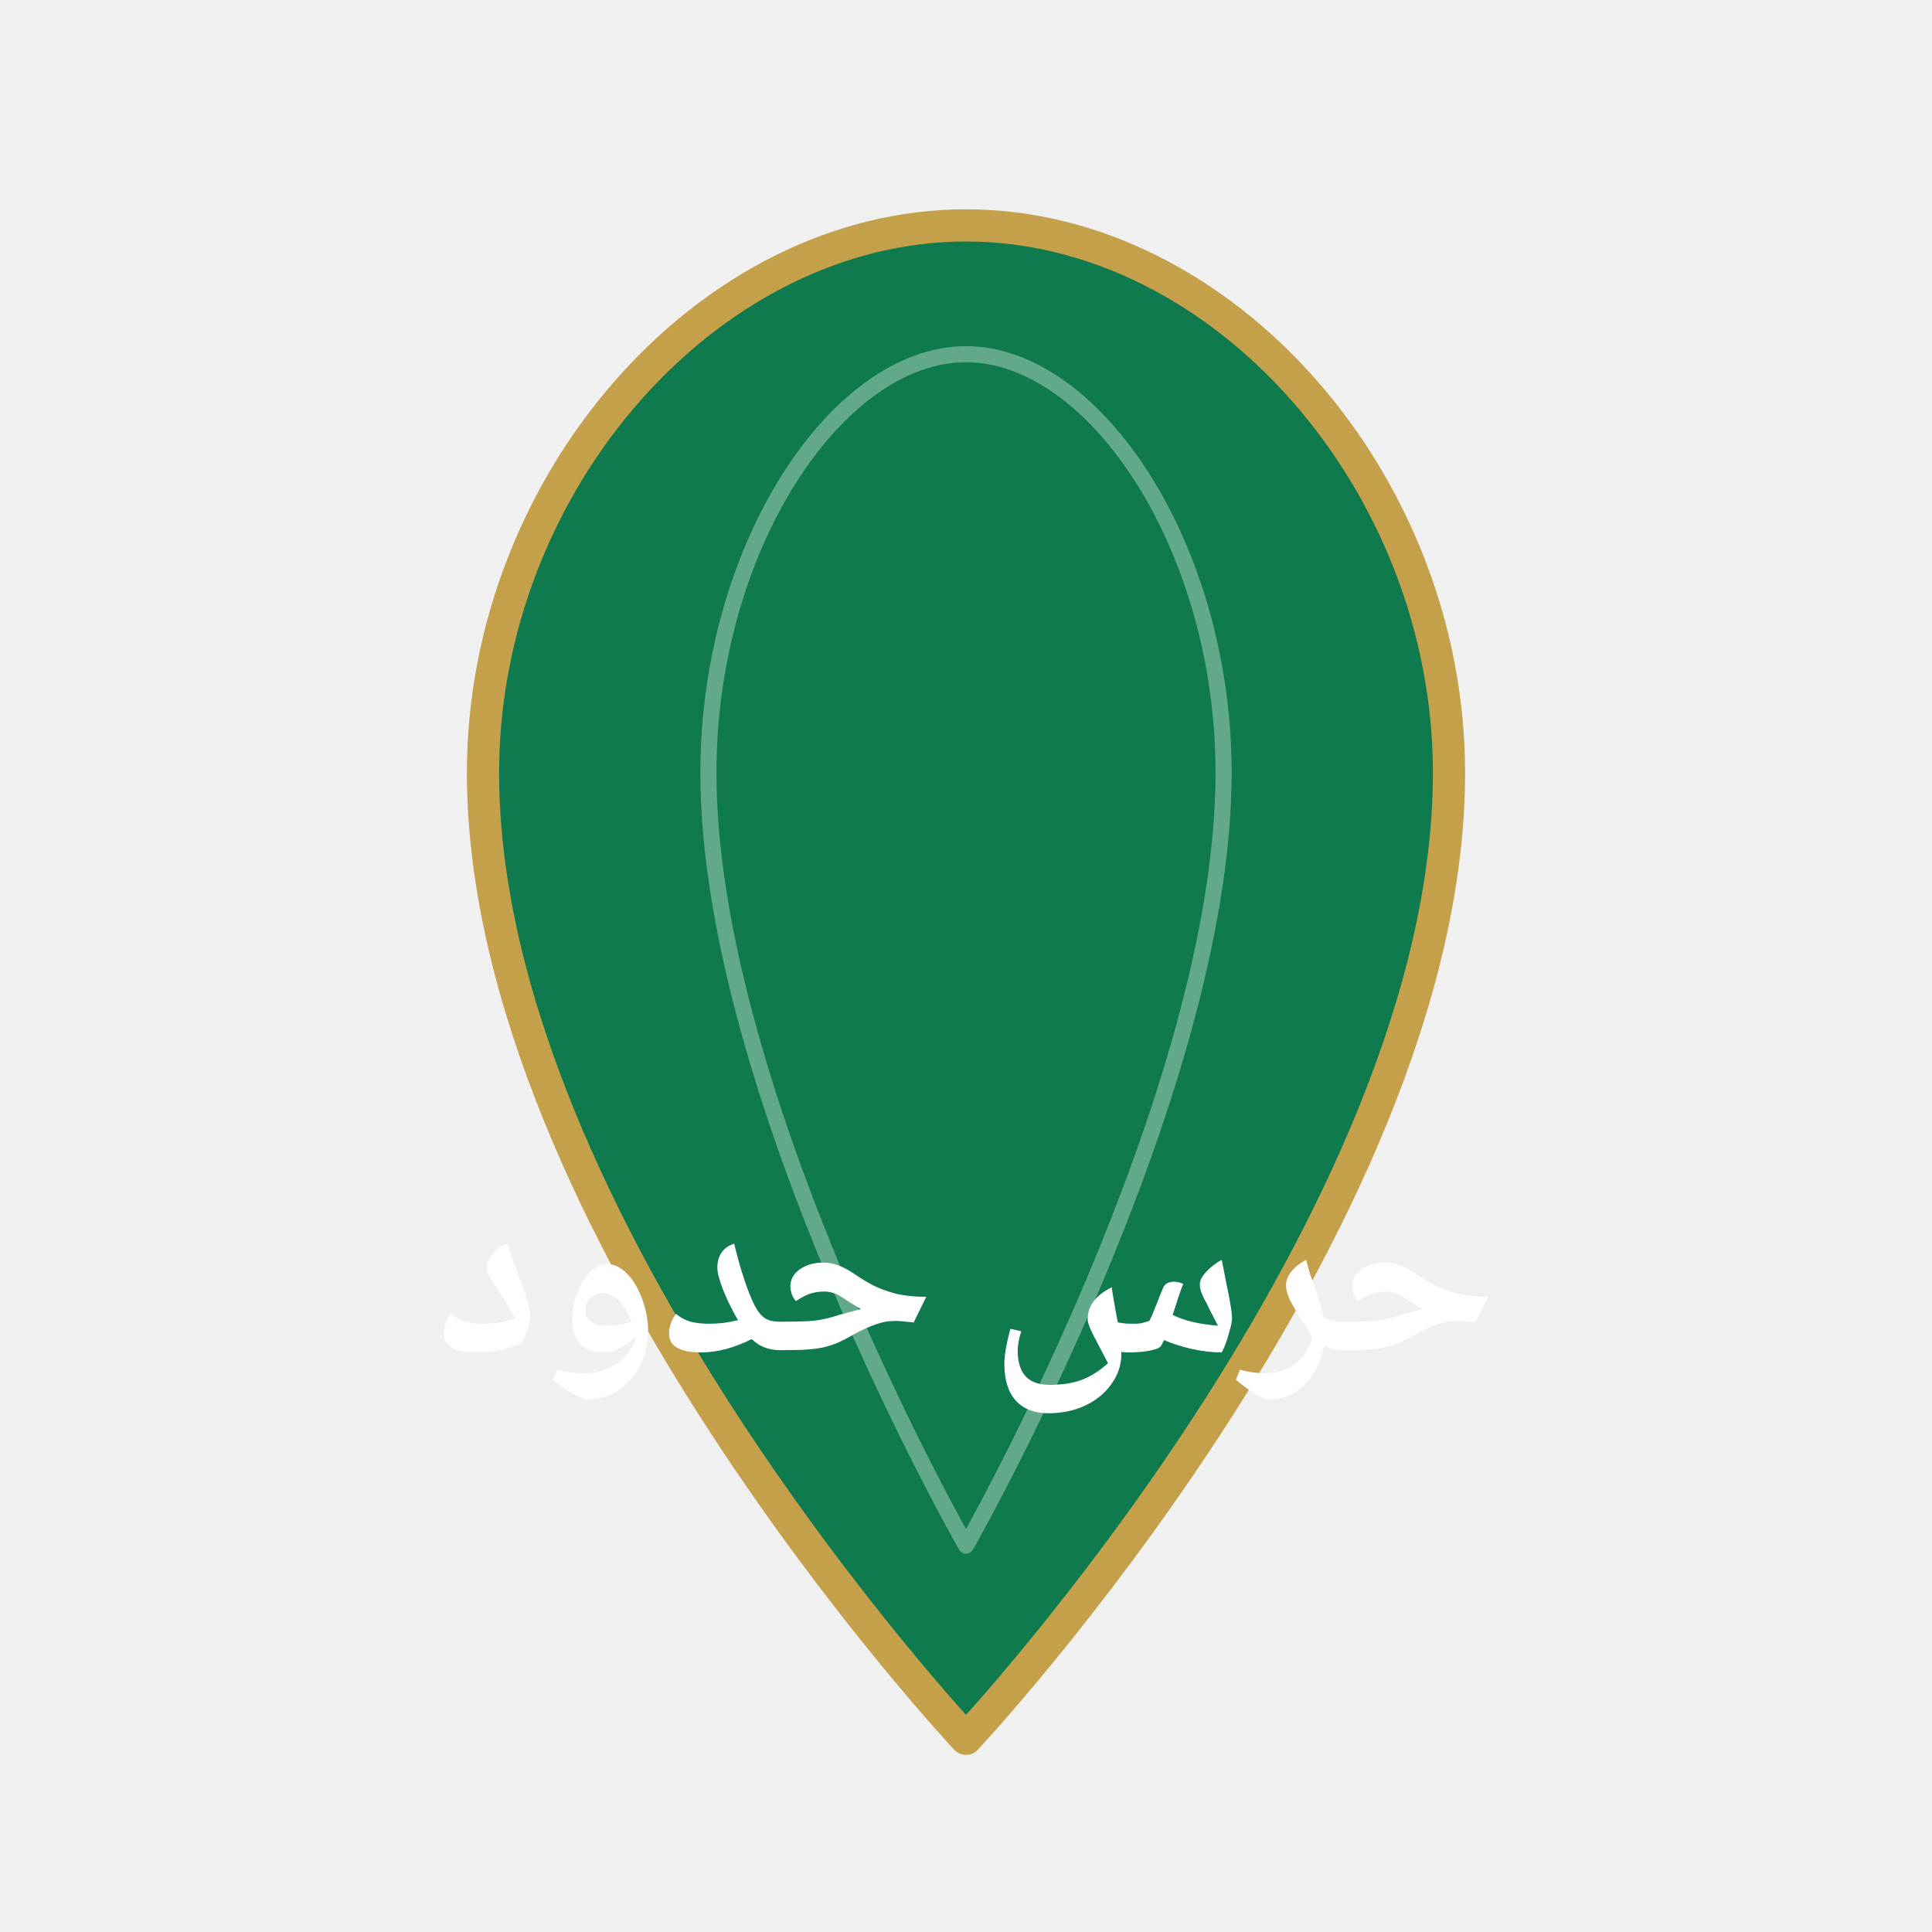
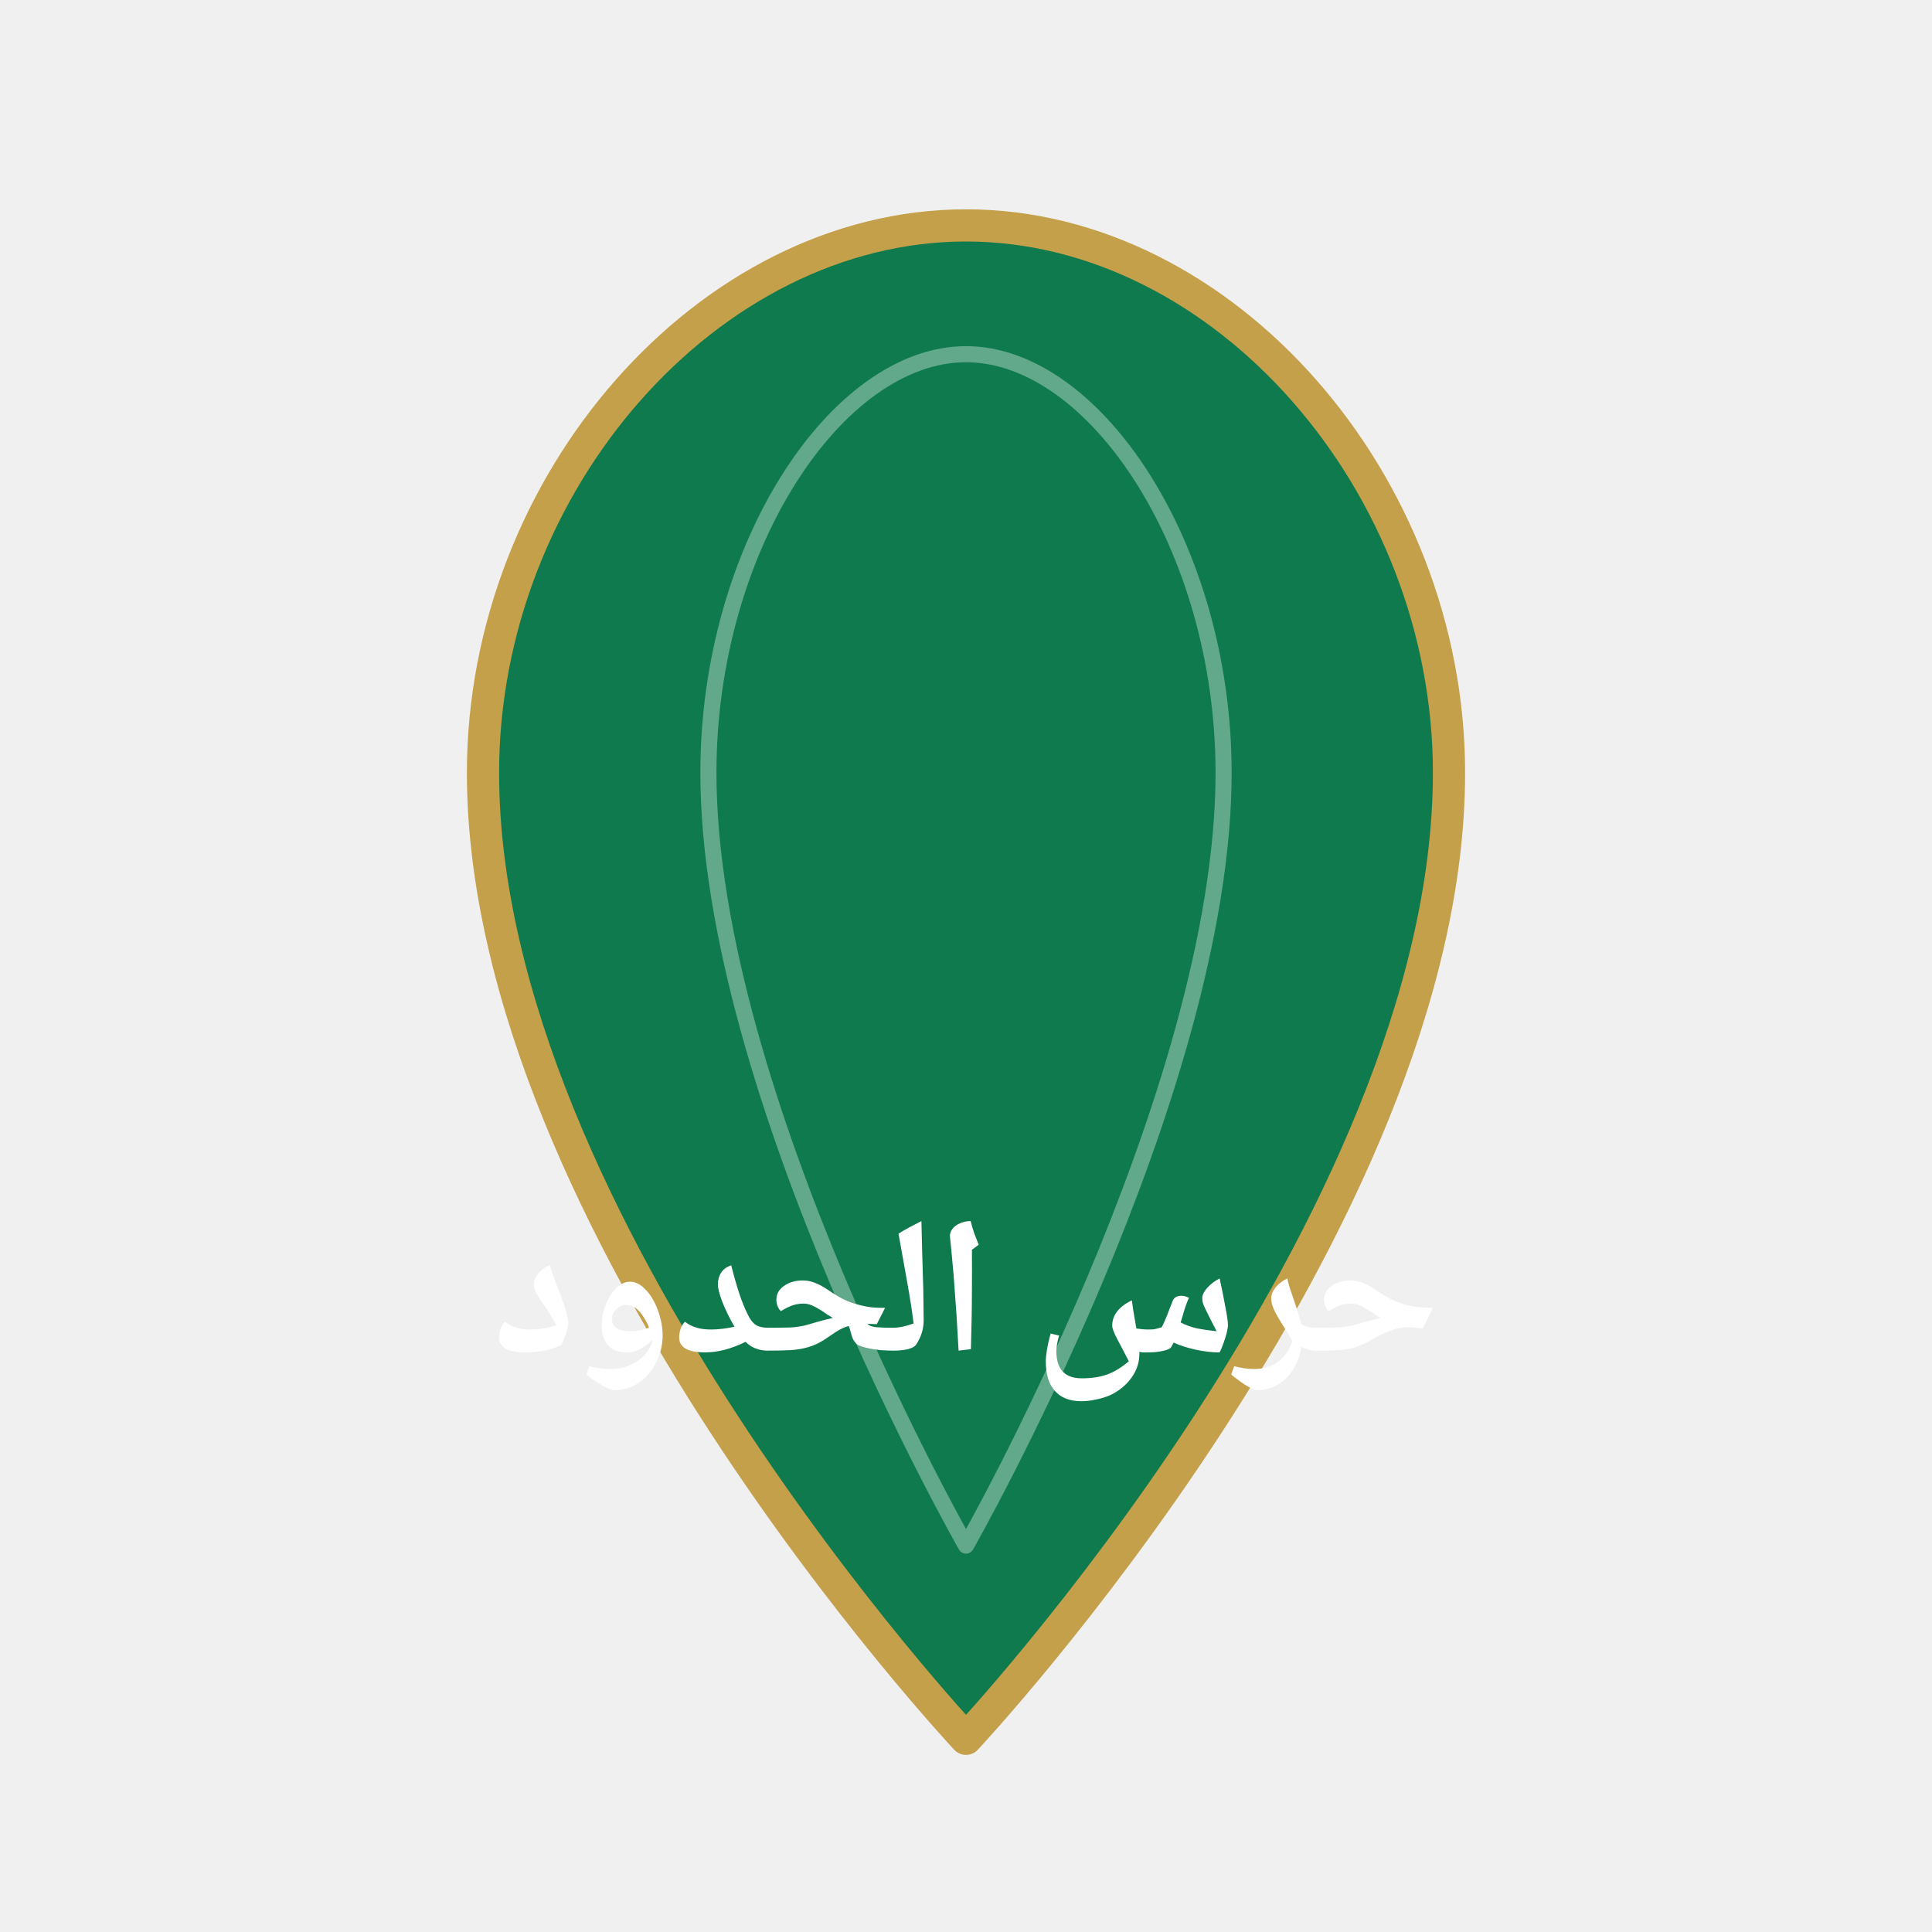
<svg xmlns="http://www.w3.org/2000/svg" viewBox="0 0 120 120" dir="rtl">
  <defs>
    <style>
      .shield { fill: #0e7a4d; stroke: #c5a04a; stroke-width: 2; stroke-linejoin: round; }
      .shield-inner { fill: none; stroke: #ffffff; stroke-width: 1; opacity: 0.35; stroke-linejoin: round; }
-       .logo-text { fill: #ffffff; font-family: 'Noto Naskh Arabic', serif; font-size: 15px; font-weight: 700; text-anchor: middle; }
+       .logo-text { fill: #ffffff; font-family: 'Noto Naskh Arabic', serif; font-size: 12px; font-weight: 700; text-anchor: middle; }
    </style>
  </defs>
  <path class="shield" d="M60 14 C44 14 30 30 30 48 C30 76 60 108 60 108 S90 76 90 48 C90 30 76 14 60 14 Z" />
  <path class="shield-inner" d="M60 22 C52 22 44 34 44 48 C44 68 60 96 60 96 S76 68 76 48 C76 34 68 22 60 22 Z" />
-   <text class="logo-text" x="60" y="84" direction="rtl">حرس حدود</text>
+   <text class="logo-text" x="60" y="84" direction="rtl">حرس الحدود</text>
</svg>
